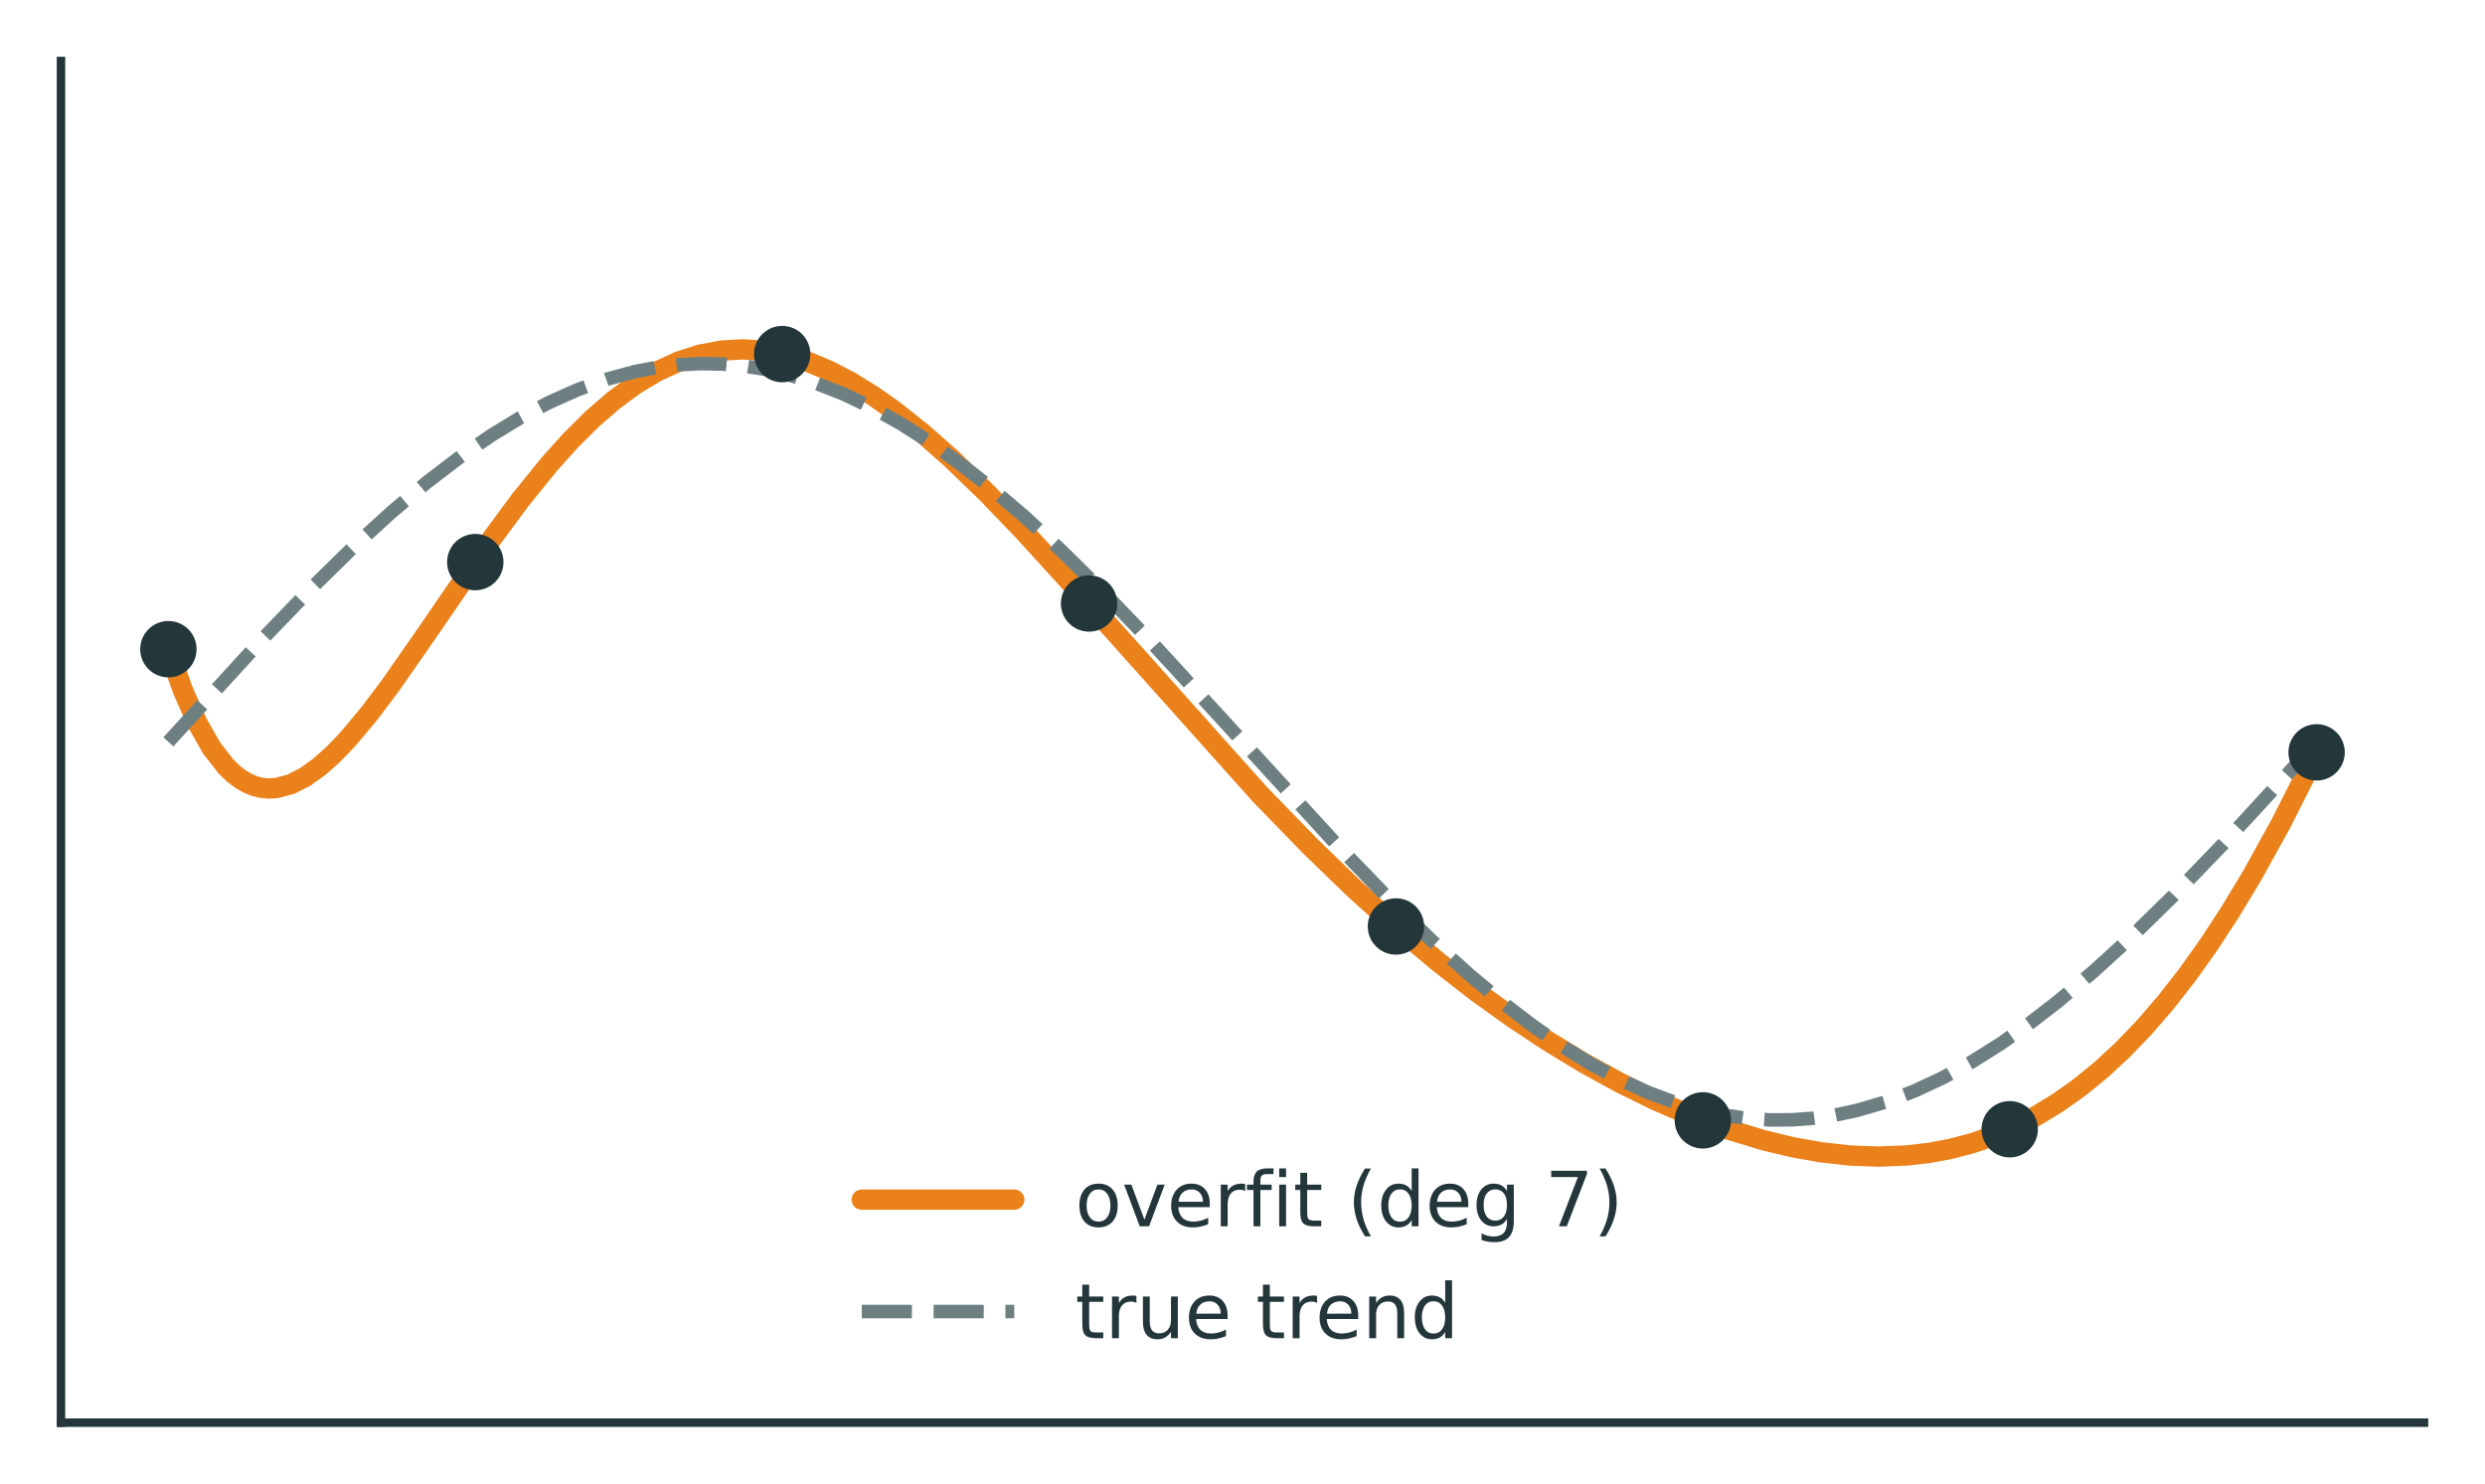
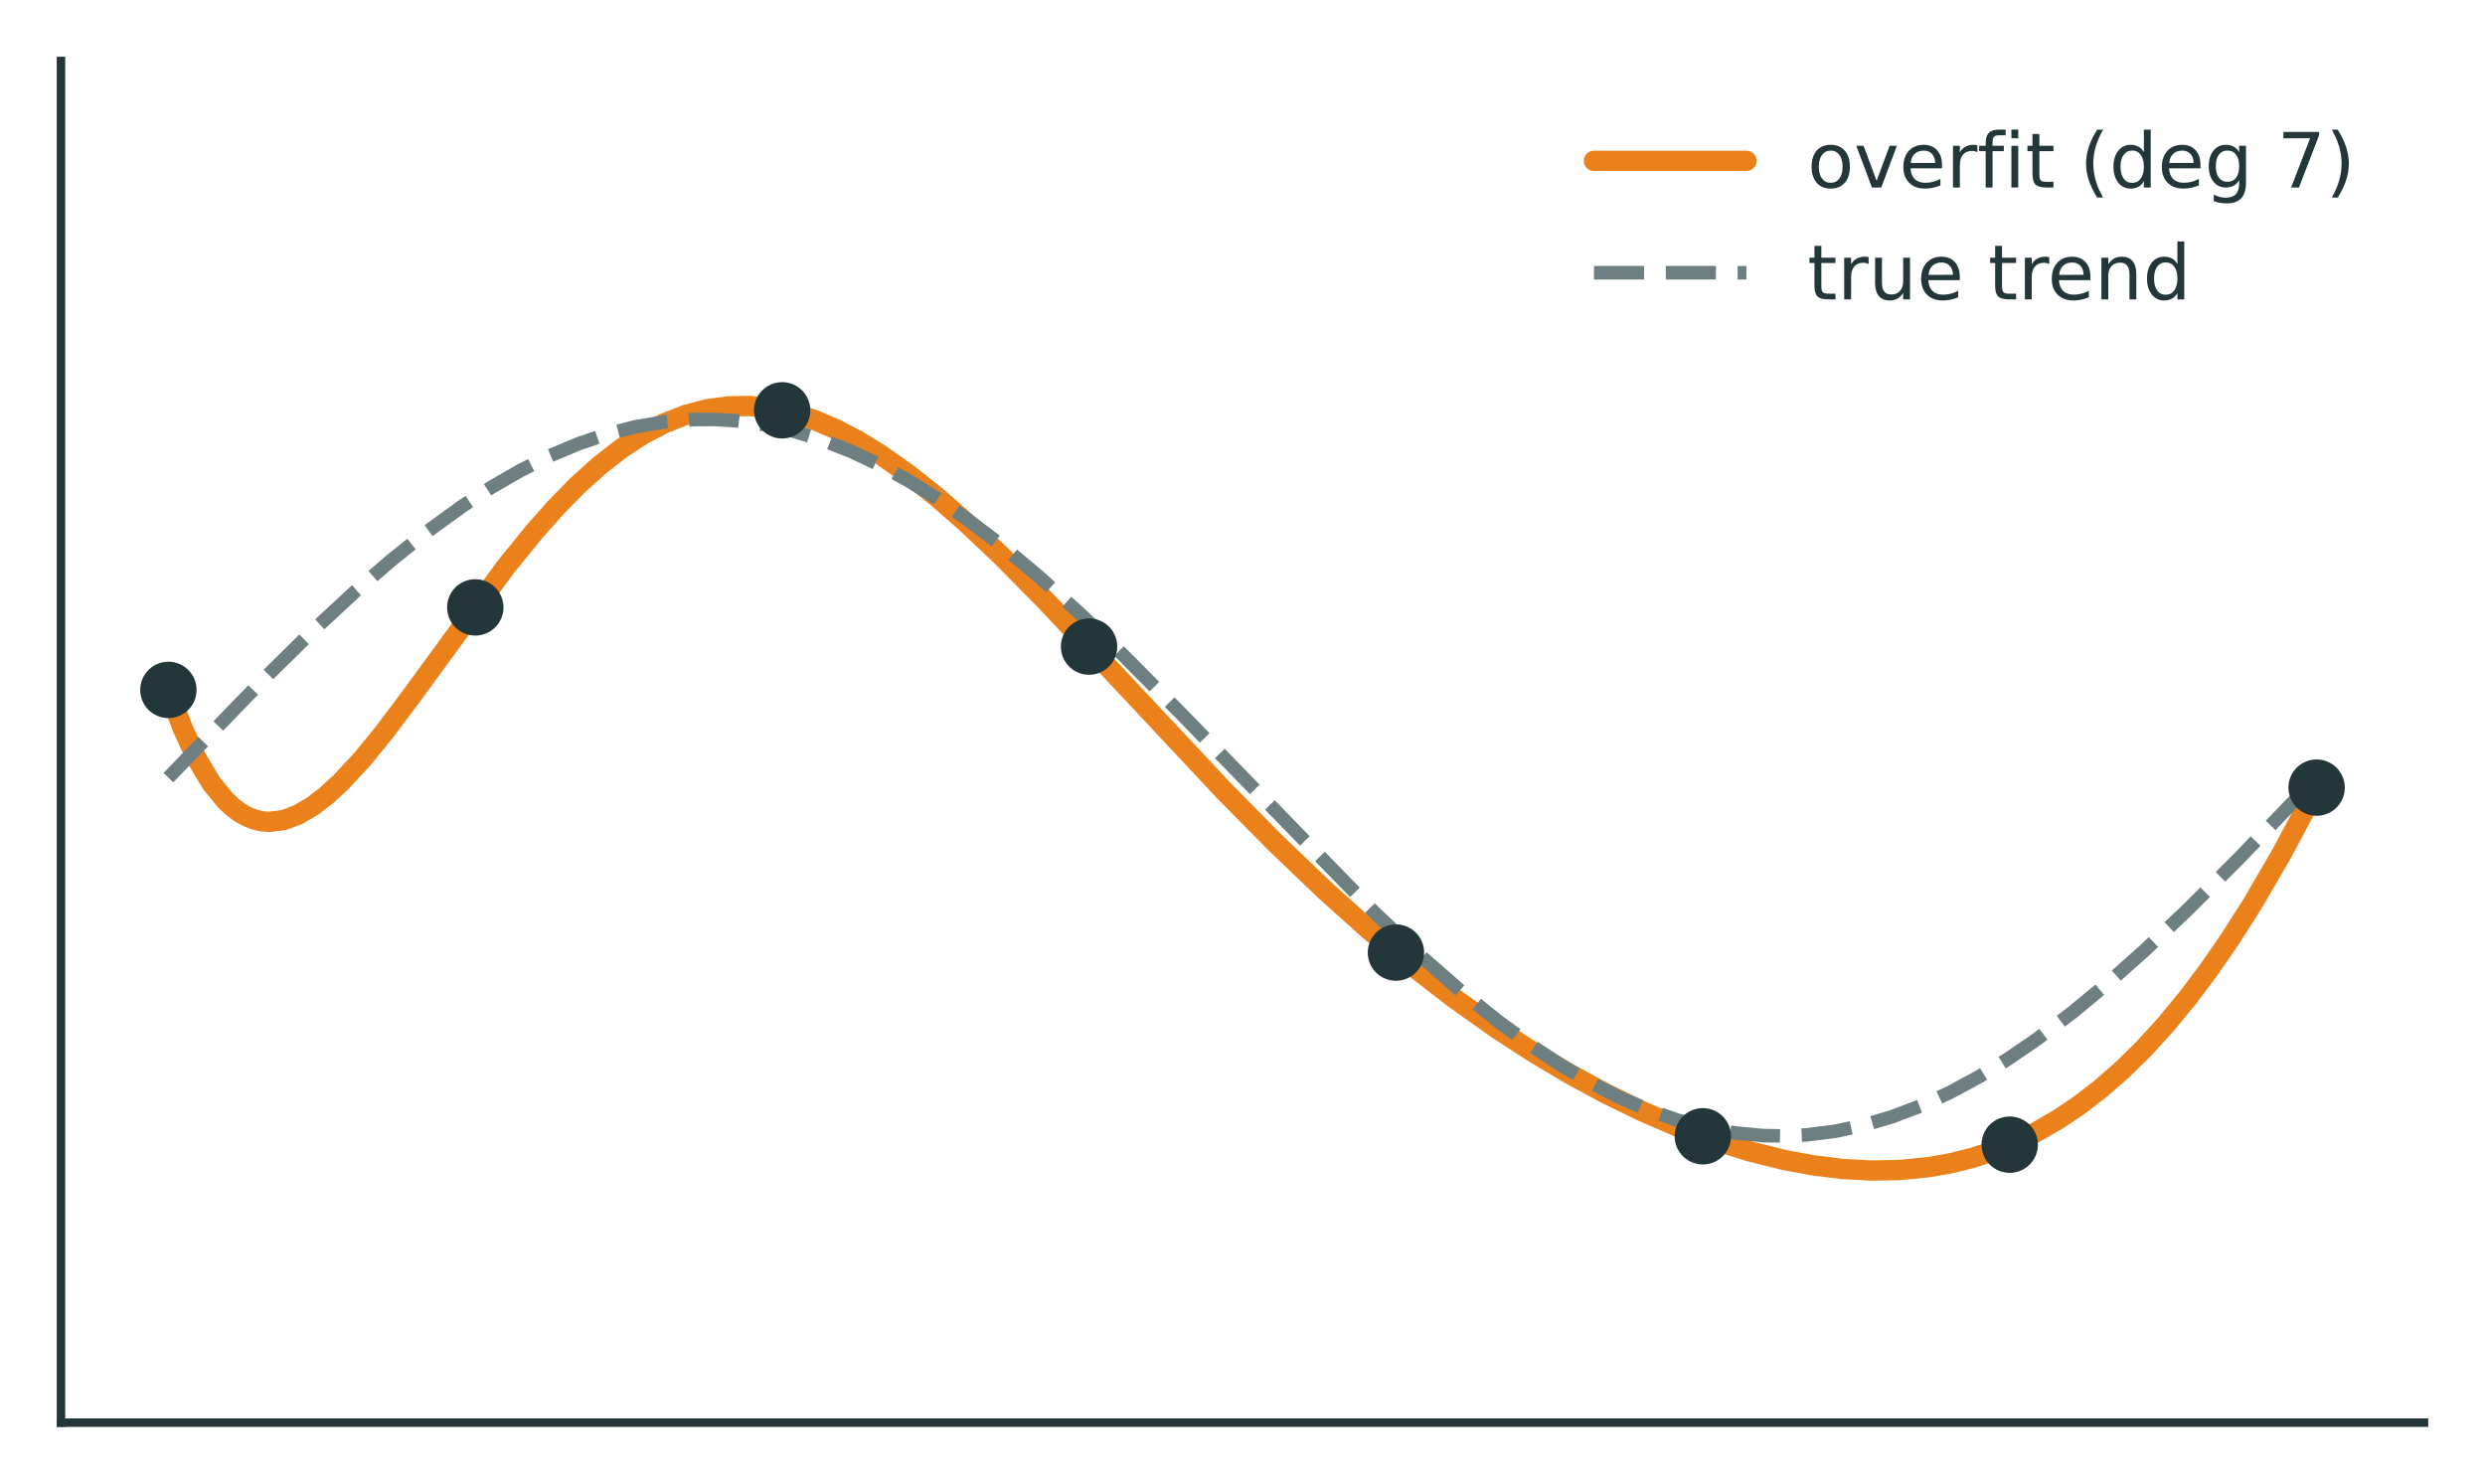
<svg xmlns="http://www.w3.org/2000/svg" xmlns:xlink="http://www.w3.org/1999/xlink" width="293.4pt" height="175.176pt" viewBox="0 0 293.4 175.176" version="1.1">
  <defs>
    <style type="text/css">*{stroke-linejoin: round; stroke-linecap: butt}</style>
  </defs>
  <g id="figure_1">
    <g id="patch_1">
      <path d="M 0 175.176  L 293.4 175.176  L 293.4 0  L 0 0  L 0 175.176  z " style="fill: none" />
    </g>
    <g id="axes_1">
      <g id="patch_2">
        <path d="M 7.2 167.976  L 286.2 167.976  L 286.2 7.2  L 7.2 7.2  L 7.2 167.976  z " style="fill: none" />
      </g>
      <g id="matplotlib.axis_1" />
      <g id="matplotlib.axis_2" />
      <g id="line2d_1">
-         <path d="M 19.882 76.65  L 21.578 81.463  L 23.275 85.315  L 24.972 88.295  L 26.668 90.487  L 27.516 91.313  L 28.365 91.97  L 29.213 92.469  L 30.061 92.819  L 30.909 93.026  L 31.758 93.101  L 32.606 93.051  L 34.303 92.607  L 35.999 91.752  L 37.696 90.541  L 39.392 89.027  L 41.089 87.255  L 43.634 84.213  L 46.179 80.826  L 50.42 74.735  L 58.055 63.61  L 61.448 59.019  L 64.841 54.826  L 67.386 51.995  L 69.93 49.466  L 72.475 47.26  L 75.02 45.39  L 77.565 43.867  L 80.11 42.694  L 82.655 41.87  L 85.2 41.391  L 87.744 41.248  L 90.289 41.43  L 92.834 41.925  L 95.379 42.715  L 97.924 43.785  L 100.469 45.115  L 103.013 46.685  L 105.558 48.476  L 108.951 51.171  L 112.345 54.17  L 116.586 58.274  L 120.827 62.684  L 126.765 69.206  L 148.821 93.864  L 154.759 99.972  L 159.848 104.894  L 164.938 109.497  L 170.028 113.764  L 174.269 117.058  L 178.511 120.112  L 182.752 122.926  L 186.993 125.501  L 191.235 127.834  L 195.476 129.923  L 199.718 131.76  L 203.959 133.334  L 208.2 134.626  L 211.594 135.443  L 214.987 136.05  L 218.38 136.431  L 221.773 136.564  L 225.166 136.427  L 227.711 136.132  L 230.256 135.66  L 232.801 134.997  L 235.345 134.133  L 237.89 133.053  L 240.435 131.744  L 242.98 130.194  L 245.525 128.388  L 248.07 126.315  L 250.615 123.961  L 253.159 121.317  L 255.704 118.37  L 258.249 115.113  L 260.794 111.538  L 263.339 107.641  L 265.884 103.419  L 269.277 97.287  L 272.67 90.591  L 273.518 88.831  L 273.518 88.831  " clip-path="url(#pb73493d89c)" style="fill: none; stroke: #eb811b; stroke-width: 2.4; stroke-linecap: round" />
+         <path d="M 19.882 81.457  L 21.578 86.016  L 23.275 89.665  L 24.972 92.489  L 26.668 94.566  L 27.516 95.348  L 28.365 95.971  L 29.213 96.443  L 30.061 96.774  L 30.909 96.971  L 31.758 97.042  L 33.454 96.836  L 35.151 96.214  L 36.847 95.229  L 38.544 93.933  L 40.241 92.371  L 42.785 89.624  L 45.33 86.511  L 48.723 81.992  L 59.751 66.888  L 63.144 62.715  L 65.689 59.857  L 68.234 57.268  L 70.779 54.972  L 73.324 52.987  L 75.868 51.324  L 78.413 49.992  L 80.958 48.991  L 83.503 48.32  L 86.048 47.973  L 88.593 47.941  L 91.138 48.214  L 93.682 48.778  L 96.227 49.617  L 98.772 50.715  L 101.317 52.053  L 103.862 53.612  L 107.255 56.003  L 110.648 58.706  L 114.041 61.675  L 118.283 65.689  L 123.372 70.837  L 131.007 78.95  L 144.579 93.437  L 150.517 99.453  L 156.455 105.138  L 161.545 109.702  L 166.635 113.958  L 171.724 117.893  L 176.814 121.501  L 181.055 124.258  L 185.297 126.788  L 189.538 129.09  L 193.78 131.162  L 198.021 132.999  L 202.262 134.591  L 206.504 135.925  L 210.745 136.98  L 214.138 137.606  L 217.532 138.022  L 220.925 138.209  L 224.318 138.145  L 227.711 137.808  L 230.256 137.361  L 232.801 136.733  L 235.345 135.914  L 237.89 134.891  L 240.435 133.651  L 242.98 132.182  L 245.525 130.472  L 248.07 128.508  L 250.615 126.278  L 253.159 123.772  L 255.704 120.981  L 258.249 117.895  L 260.794 114.509  L 263.339 110.817  L 265.884 106.817  L 269.277 101.008  L 272.67 94.664  L 273.518 92.996  L 273.518 92.996  " clip-path="url(#p5e78deb3cf)" style="fill: none; stroke: #eb811b; stroke-width: 2.4; stroke-linecap: round" />
      </g>
      <g id="line2d_2">
-         <path d="M 19.882 87.588  L 30.909 75.539  L 36.847 69.366  L 41.937 64.383  L 46.179 60.509  L 50.42 56.934  L 54.661 53.697  L 58.055 51.375  L 61.448 49.308  L 64.841 47.512  L 68.234 45.999  L 71.627 44.779  L 75.02 43.862  L 77.565 43.377  L 80.11 43.067  L 82.655 42.934  L 85.2 42.978  L 87.744 43.2  L 90.289 43.597  L 92.834 44.17  L 96.227 45.202  L 99.62 46.532  L 103.013 48.153  L 106.407 50.052  L 109.8 52.216  L 113.193 54.63  L 116.586 57.277  L 120.827 60.884  L 125.069 64.786  L 130.158 69.795  L 136.096 75.991  L 143.731 84.306  L 158.152 100.088  L 164.09 106.237  L 169.179 111.192  L 173.421 115.038  L 177.662 118.581  L 181.055 121.172  L 184.449 123.525  L 187.842 125.624  L 191.235 127.455  L 194.628 129.004  L 198.021 130.261  L 201.414 131.216  L 203.959 131.731  L 206.504 132.07  L 209.049 132.233  L 211.594 132.218  L 214.138 132.026  L 216.683 131.657  L 219.228 131.113  L 222.621 130.12  L 226.014 128.826  L 229.408 127.241  L 232.801 125.376  L 236.194 123.244  L 239.587 120.86  L 242.98 118.242  L 247.221 114.667  L 251.463 110.793  L 256.553 105.81  L 262.491 99.637  L 270.125 91.338  L 273.518 87.588  L 273.518 87.588  " clip-path="url(#pb73493d89c)" style="fill: none; stroke-dasharray: 5.92,2.56; stroke-dashoffset: 0; stroke: #6e7f82; stroke-width: 1.6" />
+         <path d="M 19.882 91.819  L 30.909 80.404  L 36.847 74.556  L 41.937 69.836  L 46.179 66.166  L 50.42 62.778  L 54.661 59.712  L 58.055 57.512  L 61.448 55.554  L 64.841 53.852  L 68.234 52.419  L 71.627 51.263  L 75.02 50.394  L 78.413 49.818  L 81.806 49.538  L 84.351 49.524  L 86.896 49.678  L 90.289 50.144  L 93.682 50.904  L 97.075 51.952  L 100.469 53.283  L 103.862 54.885  L 107.255 56.748  L 110.648 58.859  L 114.041 61.203  L 118.283 64.434  L 122.524 67.968  L 127.614 72.551  L 132.703 77.441  L 139.49 84.302  L 162.393 107.856  L 167.483 112.652  L 172.573 117.117  L 176.814 120.535  L 181.055 123.635  L 184.449 125.864  L 187.842 127.853  L 191.235 129.587  L 194.628 131.055  L 198.021 132.246  L 201.414 133.151  L 204.807 133.764  L 208.2 134.081  L 210.745 134.123  L 213.29 133.997  L 216.683 133.569  L 220.076 132.845  L 223.47 131.832  L 226.863 130.537  L 230.256 128.968  L 233.649 127.136  L 237.042 125.056  L 240.435 122.74  L 244.677 119.541  L 248.918 116.036  L 253.159 112.264  L 258.249 107.444  L 264.187 101.512  L 273.518 91.819  L 273.518 91.819  " clip-path="url(#p5e78deb3cf)" style="fill: none; stroke-dasharray: 5.92,2.56; stroke-dashoffset: 0; stroke: #6e7f82; stroke-width: 1.6" />
      </g>
      <g id="patch_3">
        <path d="M 7.2 167.976  L 7.2 7.2  " style="fill: none; stroke: #23373b; stroke-linejoin: miter; stroke-linecap: square" />
      </g>
      <g id="patch_4">
        <path d="M 7.2 167.976  L 286.2 167.976  " style="fill: none; stroke: #23373b; stroke-linejoin: miter; stroke-linecap: square" />
      </g>
      <g id="PathCollection_1">
        <defs>
-           <path id="m7269d843fb" d="M 0 2.828  C 0.75 2.828 1.47 2.53 2 2  C 2.53 1.47 2.828 0.75 2.828 0  C 2.828 -0.75 2.53 -1.47 2 -2  C 1.47 -2.53 0.75 -2.828 0 -2.828  C -0.75 -2.828 -1.47 -2.53 -2 -2  C -2.53 -1.47 -2.828 -0.75 -2.828 0  C -2.828 0.75 -2.53 1.47 -2 2  C -1.47 2.53 -0.75 2.828 0 2.828  z " style="stroke: #23373b" />
+           <path id="m66892aabd1" d="M 0 2.828  C 0.75 2.828 1.47 2.53 2 2  C 2.53 1.47 2.828 0.75 2.828 0  C 2.828 -0.75 2.53 -1.47 2 -2  C 1.47 -2.53 0.75 -2.828 0 -2.828  C -0.75 -2.828 -1.47 -2.53 -2 -2  C -2.53 -1.47 -2.828 -0.75 -2.828 0  C -2.828 0.75 -2.53 1.47 -2 2  C -1.47 2.53 -0.75 2.828 0 2.828  z " style="stroke: #23373b" />
        </defs>
-         <g clip-path="url(#pb73493d89c)">
-           <use xlink:href="#m7269d843fb" x="19.882" y="76.65" style="fill: #23373b; stroke: #23373b" />
-           <use xlink:href="#m7269d843fb" x="56.116" y="66.368" style="fill: #23373b; stroke: #23373b" />
-           <use xlink:href="#m7269d843fb" x="92.349" y="41.807" style="fill: #23373b; stroke: #23373b" />
-           <use xlink:href="#m7269d843fb" x="128.583" y="71.254" style="fill: #23373b; stroke: #23373b" />
-           <use xlink:href="#m7269d843fb" x="164.817" y="109.391" style="fill: #23373b; stroke: #23373b" />
-           <use xlink:href="#m7269d843fb" x="201.051" y="132.284" style="fill: #23373b; stroke: #23373b" />
-           <use xlink:href="#m7269d843fb" x="237.284" y="133.33" style="fill: #23373b; stroke: #23373b" />
-           <use xlink:href="#m7269d843fb" x="273.518" y="88.831" style="fill: #23373b; stroke: #23373b" />
+         <g clip-path="url(#p5e78deb3cf)">
+           <use xlink:href="#m66892aabd1" x="19.882" y="81.457" style="fill: #23373b; stroke: #23373b" />
+           <use xlink:href="#m66892aabd1" x="56.116" y="71.716" style="fill: #23373b; stroke: #23373b" />
+           <use xlink:href="#m66892aabd1" x="92.349" y="48.448" style="fill: #23373b; stroke: #23373b" />
+           <use xlink:href="#m66892aabd1" x="128.583" y="76.344" style="fill: #23373b; stroke: #23373b" />
+           <use xlink:href="#m66892aabd1" x="164.817" y="112.475" style="fill: #23373b; stroke: #23373b" />
+           <use xlink:href="#m66892aabd1" x="201.051" y="134.162" style="fill: #23373b; stroke: #23373b" />
+           <use xlink:href="#m66892aabd1" x="237.284" y="135.154" style="fill: #23373b; stroke: #23373b" />
+           <use xlink:href="#m66892aabd1" x="273.518" y="92.996" style="fill: #23373b; stroke: #23373b" />
        </g>
      </g>
      <g id="legend_1">
        <g id="line2d_3">
-           <path d="M 101.749 141.644  L 110.749 141.644  L 119.749 141.644  " style="fill: none; stroke: #eb811b; stroke-width: 2.4; stroke-linecap: round" />
+           <path d="M 188.197 18.989  L 197.197 18.989  L 206.197 18.989  " style="fill: none; stroke: #eb811b; stroke-width: 2.4; stroke-linecap: round" />
        </g>
        <g id="text_1">
-           <g style="fill: #23373b" transform="translate(126.9485 144.794) scale(0.09 -0.09)">
+           <g style="fill: #23373b" transform="translate(213.397 22.13859) scale(0.09 -0.09)">
            <defs>
              <path id="DejaVuSans-6f" d="M 1959 3097  Q 1497 3097 1228 2736  Q 959 2375 959 1747  Q 959 1119 1226 758  Q 1494 397 1959 397  Q 2419 397 2687 759  Q 2956 1122 2956 1747  Q 2956 2369 2687 2733  Q 2419 3097 1959 3097  z M 1959 3584  Q 2709 3584 3137 3096  Q 3566 2609 3566 1747  Q 3566 888 3137 398  Q 2709 -91 1959 -91  Q 1206 -91 779 398  Q 353 888 353 1747  Q 353 2609 779 3096  Q 1206 3584 1959 3584  z " transform="scale(0.015625)" />
              <path id="DejaVuSans-76" d="M 191 3500  L 800 3500  L 1894 563  L 2988 3500  L 3597 3500  L 2284 0  L 1503 0  L 191 3500  z " transform="scale(0.015625)" />
              <path id="DejaVuSans-65" d="M 3597 1894  L 3597 1613  L 953 1613  Q 991 1019 1311 708  Q 1631 397 2203 397  Q 2534 397 2845 478  Q 3156 559 3463 722  L 3463 178  Q 3153 47 2828 -22  Q 2503 -91 2169 -91  Q 1331 -91 842 396  Q 353 884 353 1716  Q 353 2575 817 3079  Q 1281 3584 2069 3584  Q 2775 3584 3186 3129  Q 3597 2675 3597 1894  z M 3022 2063  Q 3016 2534 2758 2815  Q 2500 3097 2075 3097  Q 1594 3097 1305 2825  Q 1016 2553 972 2059  L 3022 2063  z " transform="scale(0.015625)" />
              <path id="DejaVuSans-72" d="M 2631 2963  Q 2534 3019 2420 3045  Q 2306 3072 2169 3072  Q 1681 3072 1420 2755  Q 1159 2438 1159 1844  L 1159 0  L 581 0  L 581 3500  L 1159 3500  L 1159 2956  Q 1341 3275 1631 3429  Q 1922 3584 2338 3584  Q 2397 3584 2469 3576  Q 2541 3569 2628 3553  L 2631 2963  z " transform="scale(0.015625)" />
              <path id="DejaVuSans-66" d="M 2375 4863  L 2375 4384  L 1825 4384  Q 1516 4384 1395 4259  Q 1275 4134 1275 3809  L 1275 3500  L 2222 3500  L 2222 3053  L 1275 3053  L 1275 0  L 697 0  L 697 3053  L 147 3053  L 147 3500  L 697 3500  L 697 3744  Q 697 4328 969 4595  Q 1241 4863 1831 4863  L 2375 4863  z " transform="scale(0.015625)" />
              <path id="DejaVuSans-69" d="M 603 3500  L 1178 3500  L 1178 0  L 603 0  L 603 3500  z M 603 4863  L 1178 4863  L 1178 4134  L 603 4134  L 603 4863  z " transform="scale(0.015625)" />
              <path id="DejaVuSans-74" d="M 1172 4494  L 1172 3500  L 2356 3500  L 2356 3053  L 1172 3053  L 1172 1153  Q 1172 725 1289 603  Q 1406 481 1766 481  L 2356 481  L 2356 0  L 1766 0  Q 1100 0 847 248  Q 594 497 594 1153  L 594 3053  L 172 3053  L 172 3500  L 594 3500  L 594 4494  L 1172 4494  z " transform="scale(0.015625)" />
              <path id="DejaVuSans-20" transform="scale(0.015625)" />
              <path id="DejaVuSans-28" d="M 1984 4856  Q 1566 4138 1362 3434  Q 1159 2731 1159 2009  Q 1159 1288 1364 580  Q 1569 -128 1984 -844  L 1484 -844  Q 1016 -109 783 600  Q 550 1309 550 2009  Q 550 2706 781 3412  Q 1013 4119 1484 4856  L 1984 4856  z " transform="scale(0.015625)" />
              <path id="DejaVuSans-64" d="M 2906 2969  L 2906 4863  L 3481 4863  L 3481 0  L 2906 0  L 2906 525  Q 2725 213 2448 61  Q 2172 -91 1784 -91  Q 1150 -91 751 415  Q 353 922 353 1747  Q 353 2572 751 3078  Q 1150 3584 1784 3584  Q 2172 3584 2448 3432  Q 2725 3281 2906 2969  z M 947 1747  Q 947 1113 1208 752  Q 1469 391 1925 391  Q 2381 391 2643 752  Q 2906 1113 2906 1747  Q 2906 2381 2643 2742  Q 2381 3103 1925 3103  Q 1469 3103 1208 2742  Q 947 2381 947 1747  z " transform="scale(0.015625)" />
              <path id="DejaVuSans-67" d="M 2906 1791  Q 2906 2416 2648 2759  Q 2391 3103 1925 3103  Q 1463 3103 1205 2759  Q 947 2416 947 1791  Q 947 1169 1205 825  Q 1463 481 1925 481  Q 2391 481 2648 825  Q 2906 1169 2906 1791  z M 3481 434  Q 3481 -459 3084 -895  Q 2688 -1331 1869 -1331  Q 1566 -1331 1297 -1286  Q 1028 -1241 775 -1147  L 775 -588  Q 1028 -725 1275 -790  Q 1522 -856 1778 -856  Q 2344 -856 2625 -561  Q 2906 -266 2906 331  L 2906 616  Q 2728 306 2450 153  Q 2172 0 1784 0  Q 1141 0 747 490  Q 353 981 353 1791  Q 353 2603 747 3093  Q 1141 3584 1784 3584  Q 2172 3584 2450 3431  Q 2728 3278 2906 2969  L 2906 3500  L 3481 3500  L 3481 434  z " transform="scale(0.015625)" />
              <path id="DejaVuSans-37" d="M 525 4666  L 3525 4666  L 3525 4397  L 1831 0  L 1172 0  L 2766 4134  L 525 4134  L 525 4666  z " transform="scale(0.015625)" />
              <path id="DejaVuSans-29" d="M 513 4856  L 1013 4856  Q 1481 4119 1714 3412  Q 1947 2706 1947 2009  Q 1947 1309 1714 600  Q 1481 -109 1013 -844  L 513 -844  Q 928 -128 1133 580  Q 1338 1288 1338 2009  Q 1338 2731 1133 3434  Q 928 4138 513 4856  z " transform="scale(0.015625)" />
            </defs>
            <use xlink:href="#DejaVuSans-6f" />
            <use xlink:href="#DejaVuSans-76" transform="translate(61.18164 0)" />
            <use xlink:href="#DejaVuSans-65" transform="translate(120.3613 0)" />
            <use xlink:href="#DejaVuSans-72" transform="translate(181.8848 0)" />
            <use xlink:href="#DejaVuSans-66" transform="translate(222.998 0)" />
            <use xlink:href="#DejaVuSans-69" transform="translate(258.2031 0)" />
            <use xlink:href="#DejaVuSans-74" transform="translate(285.9863 0)" />
            <use xlink:href="#DejaVuSans-20" transform="translate(325.1953 0)" />
            <use xlink:href="#DejaVuSans-28" transform="translate(356.9824 0)" />
            <use xlink:href="#DejaVuSans-64" transform="translate(395.9961 0)" />
            <use xlink:href="#DejaVuSans-65" transform="translate(459.4727 0)" />
            <use xlink:href="#DejaVuSans-67" transform="translate(520.9961 0)" />
            <use xlink:href="#DejaVuSans-20" transform="translate(584.4727 0)" />
            <use xlink:href="#DejaVuSans-37" transform="translate(616.2598 0)" />
            <use xlink:href="#DejaVuSans-29" transform="translate(679.8828 0)" />
          </g>
        </g>
        <g id="line2d_4">
-           <path d="M 101.749 154.854  L 110.749 154.854  L 119.749 154.854  " style="fill: none; stroke-dasharray: 5.92,2.56; stroke-dashoffset: 0; stroke: #6e7f82; stroke-width: 1.6" />
+           <path d="M 188.197 32.199  L 197.197 32.199  L 206.197 32.199  " style="fill: none; stroke-dasharray: 5.92,2.56; stroke-dashoffset: 0; stroke: #6e7f82; stroke-width: 1.6" />
        </g>
        <g id="text_2">
-           <g style="fill: #23373b" transform="translate(126.9485 158.0043) scale(0.09 -0.09)">
+           <g style="fill: #23373b" transform="translate(213.397 35.34891) scale(0.09 -0.09)">
            <defs>
              <path id="DejaVuSans-75" d="M 544 1381  L 544 3500  L 1119 3500  L 1119 1403  Q 1119 906 1312 657  Q 1506 409 1894 409  Q 2359 409 2629 706  Q 2900 1003 2900 1516  L 2900 3500  L 3475 3500  L 3475 0  L 2900 0  L 2900 538  Q 2691 219 2414 64  Q 2138 -91 1772 -91  Q 1169 -91 856 284  Q 544 659 544 1381  z M 1991 3584  L 1991 3584  z " transform="scale(0.015625)" />
              <path id="DejaVuSans-6e" d="M 3513 2113  L 3513 0  L 2938 0  L 2938 2094  Q 2938 2591 2744 2837  Q 2550 3084 2163 3084  Q 1697 3084 1428 2787  Q 1159 2491 1159 1978  L 1159 0  L 581 0  L 581 3500  L 1159 3500  L 1159 2956  Q 1366 3272 1645 3428  Q 1925 3584 2291 3584  Q 2894 3584 3203 3211  Q 3513 2838 3513 2113  z " transform="scale(0.015625)" />
            </defs>
            <use xlink:href="#DejaVuSans-74" />
            <use xlink:href="#DejaVuSans-72" transform="translate(39.20898 0)" />
            <use xlink:href="#DejaVuSans-75" transform="translate(80.32227 0)" />
            <use xlink:href="#DejaVuSans-65" transform="translate(143.7012 0)" />
            <use xlink:href="#DejaVuSans-20" transform="translate(205.2246 0)" />
            <use xlink:href="#DejaVuSans-74" transform="translate(237.0117 0)" />
            <use xlink:href="#DejaVuSans-72" transform="translate(276.2207 0)" />
            <use xlink:href="#DejaVuSans-65" transform="translate(315.084 0)" />
            <use xlink:href="#DejaVuSans-6e" transform="translate(376.6074 0)" />
            <use xlink:href="#DejaVuSans-64" transform="translate(439.9863 0)" />
          </g>
        </g>
      </g>
    </g>
  </g>
  <defs>
-     <clipPath id="pb73493d89c">
+     <clipPath id="p5e78deb3cf">
      <rect x="7.2" y="7.2" width="279" height="160.776" />
    </clipPath>
  </defs>
</svg>
